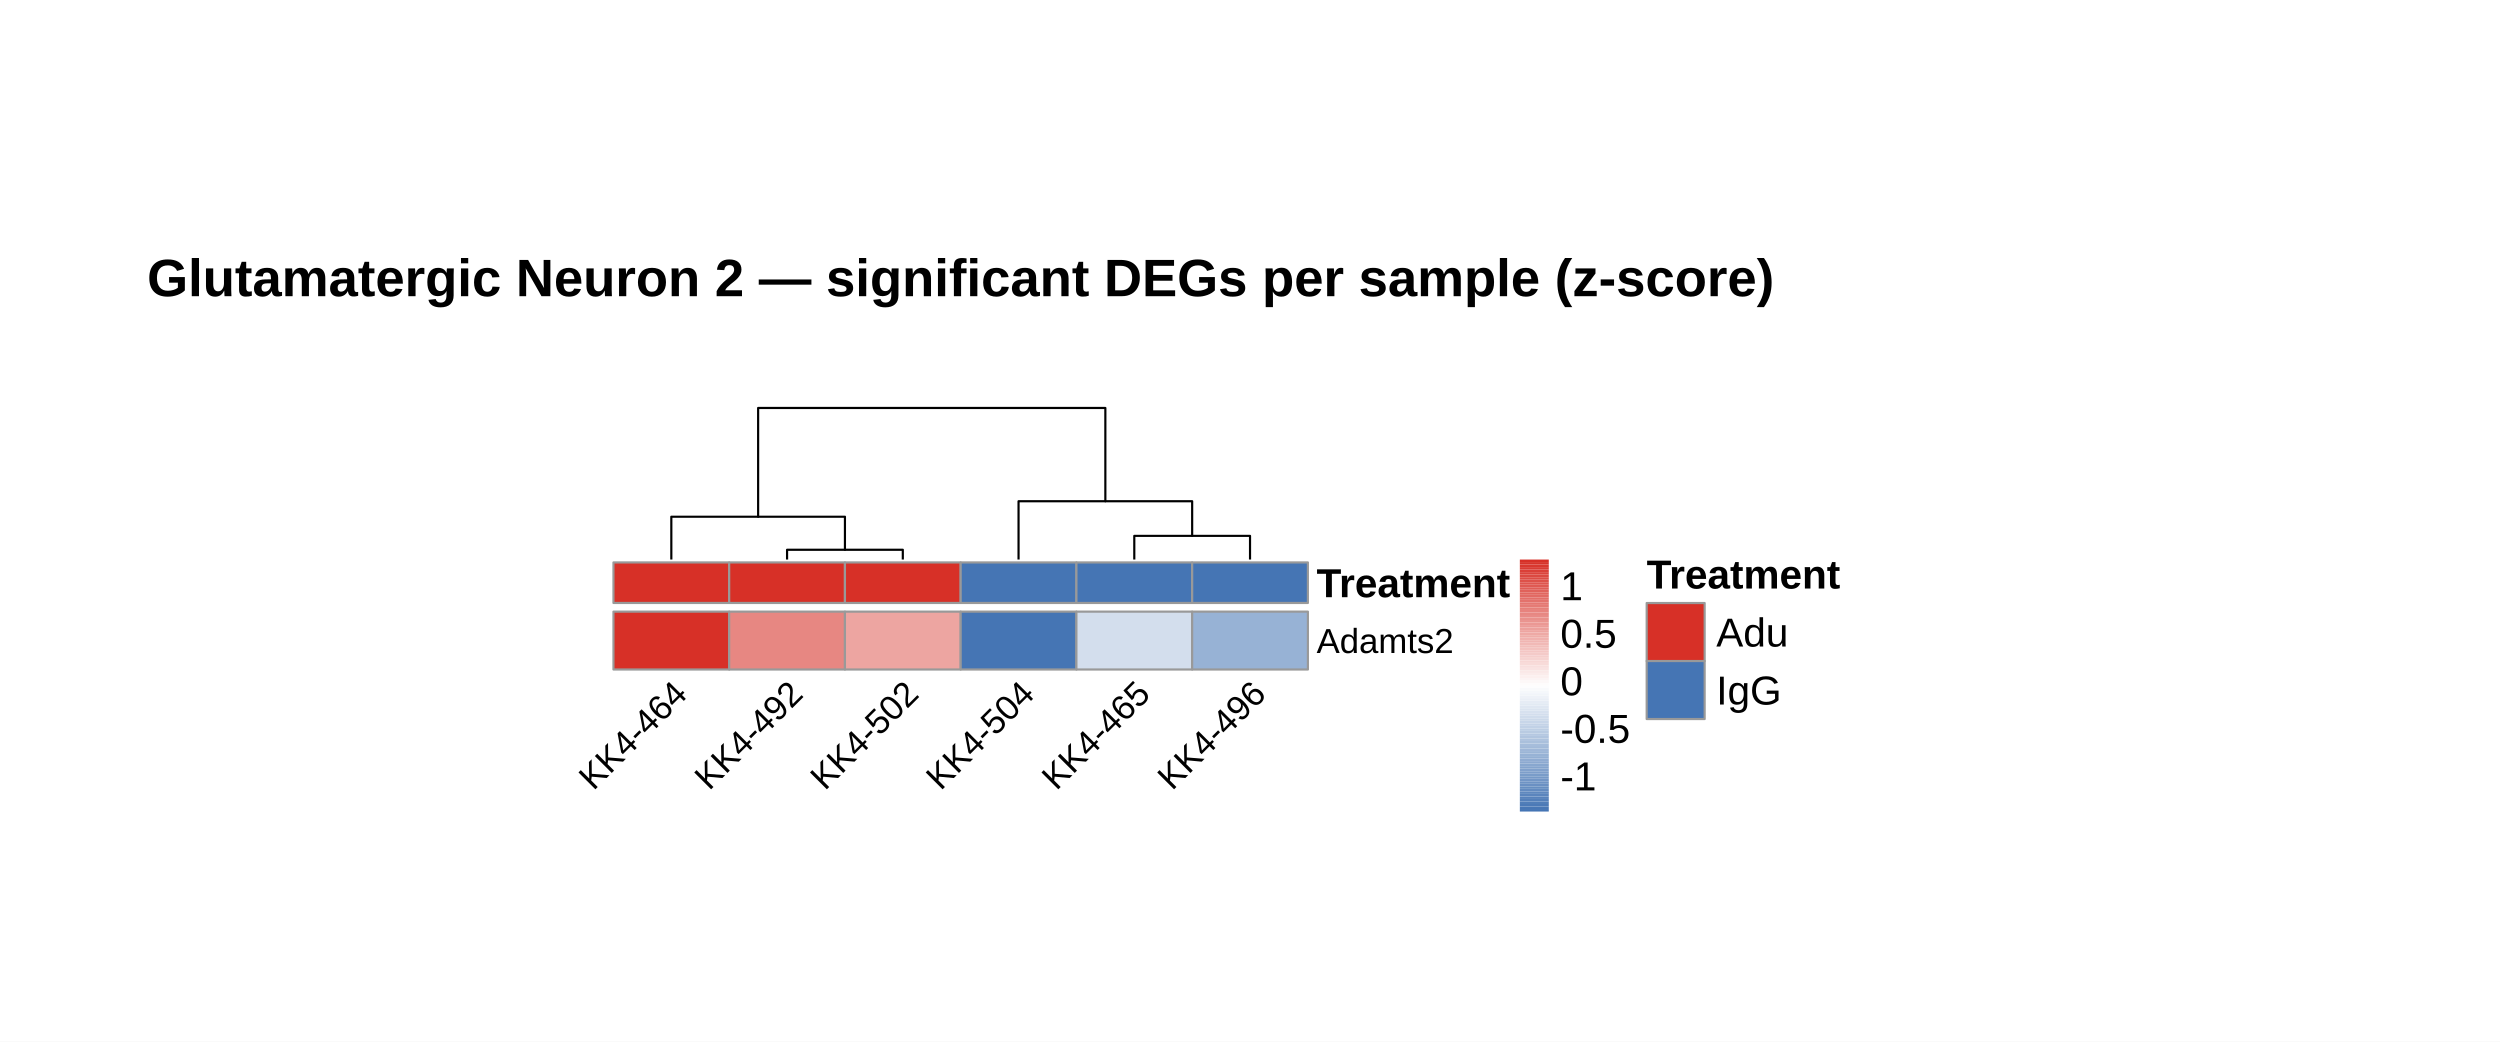
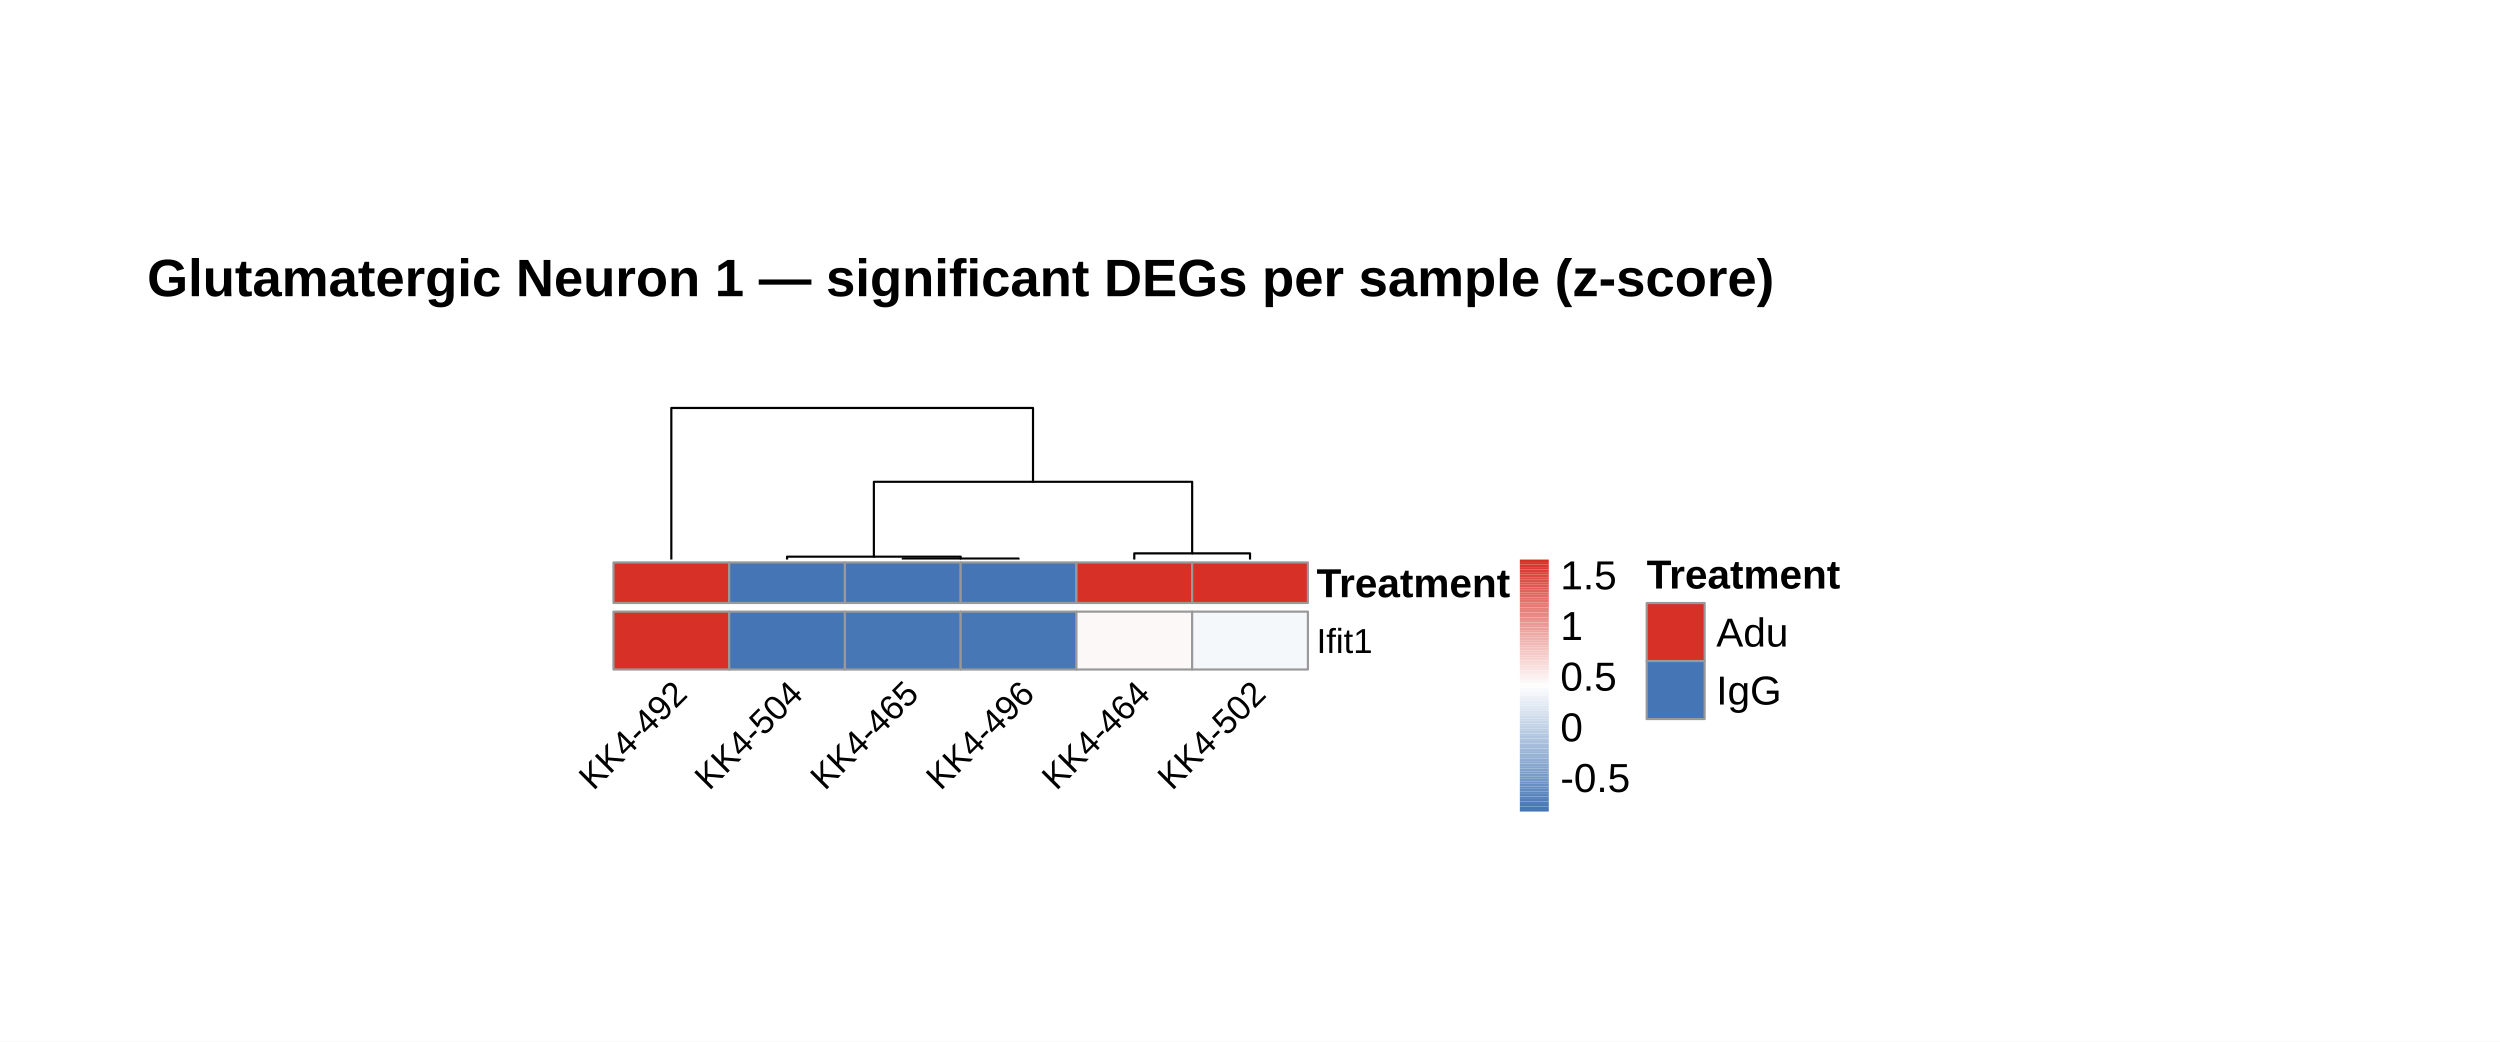
<svg xmlns="http://www.w3.org/2000/svg" width="864.00pt" height="360.00pt" viewBox="0 0 864.00 360.00">
  <g class="svglite">
    <defs>
      <style type="text/css">
    .svglite line, .svglite polyline, .svglite polygon, .svglite path, .svglite rect, .svglite circle {
      fill: none;
      stroke: #000000;
      stroke-linecap: round;
      stroke-linejoin: round;
      stroke-miterlimit: 10.00;
    }
    .svglite text {
      white-space: pre;
    }
    .svglite g.glyphgroup path {
      fill: inherit;
      stroke: none;
    }
  </style>
    </defs>
    <rect width="100%" height="100%" style="stroke: none; fill: #FFFFFF;" />
    <defs>
      <clipPath id="cpMC4wMHw4NjQuMDB8MC4wMHwzNjAuMDA=">
        <rect x="0.00" y="0.00" width="864.00" height="360.00" />
      </clipPath>
    </defs>
    <g clip-path="url(#cpMC4wMHw4NjQuMDB8MC4wMHwzNjAuMDA=)">
-       <text x="332.01" y="102.36" text-anchor="middle" style="font-size: 18.20px; font-weight: bold; font-family: &quot;Arial&quot;;" textLength="561.78px" lengthAdjust="spacingAndGlyphs">Glutamatergic Neuron 2 — significant DEGs per sample (z-score)</text>
+       <text x="332.01" y="102.36" text-anchor="middle" style="font-size: 18.20px; font-weight: bold; font-family: &quot;Arial&quot;;" textLength="561.78px" lengthAdjust="spacingAndGlyphs">Glutamatergic Neuron 1 — significant DEGs per sample (z-score)</text>
      <text x="332.01" y="128.57" text-anchor="middle" style="font-size: 18.20px; font-weight: bold; font-family: &quot;Arial&quot;;" textLength="0.00px" lengthAdjust="spacingAndGlyphs" />
    </g>
    <defs>
      <clipPath id="cpMjEyLjAxfDQ1Mi4wMXwxMzguMzh8MTkzLjM4">
        <rect x="212.01" y="138.38" width="240.00" height="55.00" />
      </clipPath>
    </defs>
    <g clip-path="url(#cpMjEyLjAxfDQ1Mi4wMXwxMzguMzh8MTkzLjM4)">
-       <polyline points="272.01,193.38 272.01,190.00 312.01,190.00 312.01,193.38 " style="stroke-width: 0.75;" />
-       <polyline points="392.01,193.38 392.01,185.20 432.01,185.20 432.01,193.38 " style="stroke-width: 0.75;" />
-       <polyline points="232.01,193.38 232.01,178.58 292.01,178.58 292.01,190.00 " style="stroke-width: 0.75;" />
-       <polyline points="352.01,193.38 352.01,173.23 412.01,173.23 412.01,185.20 " style="stroke-width: 0.75;" />
-       <polyline points="262.01,178.58 262.01,141.00 382.01,141.00 382.01,173.23 " style="stroke-width: 0.75;" />
+       <polyline points="312.01,193.38 312.01,193.03 352.01,193.03 352.01,193.38 " style="stroke-width: 0.75;" />
+       <polyline points="272.01,193.38 272.01,192.38 332.01,192.38 332.01,193.03 " style="stroke-width: 0.75;" />
+       <polyline points="392.01,193.38 392.01,191.24 432.01,191.24 432.01,193.38 " style="stroke-width: 0.75;" />
+       <polyline points="302.01,192.38 302.01,166.51 412.01,166.51 412.01,191.24 " style="stroke-width: 0.75;" />
+       <polyline points="232.01,193.38 232.01,141.00 357.01,141.00 357.01,166.51 " style="stroke-width: 0.75;" />
    </g>
    <g clip-path="url(#cpMC4wMHw4NjQuMDB8MC4wMHwzNjAuMDA=)">
      <rect x="212.01" y="211.38" width="40.00" height="20.00" style="stroke-width: 0.75; stroke: #999999; fill: #D73027;" />
-       <rect x="252.01" y="211.38" width="40.00" height="20.00" style="stroke-width: 0.75; stroke: #999999; fill: #E78782;" />
-       <rect x="292.01" y="211.38" width="40.00" height="20.00" style="stroke-width: 0.75; stroke: #999999; fill: #EDA5A1;" />
-       <rect x="332.01" y="211.38" width="40.00" height="20.00" style="stroke-width: 0.75; stroke: #999999; fill: #4575B4;" />
-       <rect x="372.01" y="211.38" width="40.00" height="20.00" style="stroke-width: 0.75; stroke: #999999; fill: #D3DEED;" />
-       <rect x="412.01" y="211.38" width="40.00" height="20.00" style="stroke-width: 0.75; stroke: #999999; fill: #97B2D5;" />
-       <text transform="translate(238.09,240.46) rotate(-45)" text-anchor="end" style="font-size: 12.00px; font-family: &quot;Arial&quot;;" textLength="46.69px" lengthAdjust="spacingAndGlyphs">KK4-464</text>
-       <text transform="translate(278.09,240.46) rotate(-45)" text-anchor="end" style="font-size: 12.00px; font-family: &quot;Arial&quot;;" textLength="46.69px" lengthAdjust="spacingAndGlyphs">KK4-492</text>
-       <text transform="translate(318.09,240.46) rotate(-45)" text-anchor="end" style="font-size: 12.00px; font-family: &quot;Arial&quot;;" textLength="46.69px" lengthAdjust="spacingAndGlyphs">KK4-502</text>
-       <text transform="translate(358.09,240.46) rotate(-45)" text-anchor="end" style="font-size: 12.00px; font-family: &quot;Arial&quot;;" textLength="46.69px" lengthAdjust="spacingAndGlyphs">KK4-504</text>
-       <text transform="translate(398.09,240.46) rotate(-45)" text-anchor="end" style="font-size: 12.00px; font-family: &quot;Arial&quot;;" textLength="46.69px" lengthAdjust="spacingAndGlyphs">KK4-465</text>
-       <text transform="translate(438.09,240.46) rotate(-45)" text-anchor="end" style="font-size: 12.00px; font-family: &quot;Arial&quot;;" textLength="46.69px" lengthAdjust="spacingAndGlyphs">KK4-496</text>
-       <text x="455.01" y="225.68" style="font-size: 12.00px; font-family: &quot;Arial&quot;;" textLength="47.34px" lengthAdjust="spacingAndGlyphs">Adamts2</text>
+       <rect x="252.01" y="211.38" width="40.00" height="20.00" style="stroke-width: 0.75; stroke: #999999; fill: #4575B4;" />
+       <rect x="292.01" y="211.38" width="40.00" height="20.00" style="stroke-width: 0.75; stroke: #999999; fill: #4877B5;" />
+       <rect x="332.01" y="211.38" width="40.00" height="20.00" style="stroke-width: 0.75; stroke: #999999; fill: #4877B5;" />
+       <rect x="372.01" y="211.38" width="40.00" height="20.00" style="stroke-width: 0.75; stroke: #999999; fill: #FDF8F8;" />
+       <rect x="412.01" y="211.38" width="40.00" height="20.00" style="stroke-width: 0.75; stroke: #999999; fill: #F5F8FB;" />
+       <text transform="translate(238.09,240.46) rotate(-45)" text-anchor="end" style="font-size: 12.00px; font-family: &quot;Arial&quot;;" textLength="46.69px" lengthAdjust="spacingAndGlyphs">KK4-492</text>
+       <text transform="translate(278.09,240.46) rotate(-45)" text-anchor="end" style="font-size: 12.00px; font-family: &quot;Arial&quot;;" textLength="46.69px" lengthAdjust="spacingAndGlyphs">KK4-504</text>
+       <text transform="translate(318.09,240.46) rotate(-45)" text-anchor="end" style="font-size: 12.00px; font-family: &quot;Arial&quot;;" textLength="46.69px" lengthAdjust="spacingAndGlyphs">KK4-465</text>
+       <text transform="translate(358.09,240.46) rotate(-45)" text-anchor="end" style="font-size: 12.00px; font-family: &quot;Arial&quot;;" textLength="46.69px" lengthAdjust="spacingAndGlyphs">KK4-496</text>
+       <text transform="translate(398.09,240.46) rotate(-45)" text-anchor="end" style="font-size: 12.00px; font-family: &quot;Arial&quot;;" textLength="46.69px" lengthAdjust="spacingAndGlyphs">KK4-464</text>
+       <text transform="translate(438.09,240.46) rotate(-45)" text-anchor="end" style="font-size: 12.00px; font-family: &quot;Arial&quot;;" textLength="46.69px" lengthAdjust="spacingAndGlyphs">KK4-502</text>
+       <text x="455.01" y="225.68" style="font-size: 12.00px; font-family: &quot;Arial&quot;;" textLength="19.33px" lengthAdjust="spacingAndGlyphs">Ifit1</text>
      <rect x="212.01" y="194.38" width="40.00" height="14.00" style="stroke-width: 0.75; stroke: #999999; fill: #D73027;" />
-       <rect x="252.01" y="194.38" width="40.00" height="14.00" style="stroke-width: 0.75; stroke: #999999; fill: #D73027;" />
-       <rect x="292.01" y="194.38" width="40.00" height="14.00" style="stroke-width: 0.75; stroke: #999999; fill: #D73027;" />
+       <rect x="252.01" y="194.38" width="40.00" height="14.00" style="stroke-width: 0.75; stroke: #999999; fill: #4575B4;" />
+       <rect x="292.01" y="194.38" width="40.00" height="14.00" style="stroke-width: 0.75; stroke: #999999; fill: #4575B4;" />
      <rect x="332.01" y="194.38" width="40.00" height="14.00" style="stroke-width: 0.75; stroke: #999999; fill: #4575B4;" />
-       <rect x="372.01" y="194.38" width="40.00" height="14.00" style="stroke-width: 0.75; stroke: #999999; fill: #4575B4;" />
-       <rect x="412.01" y="194.38" width="40.00" height="14.00" style="stroke-width: 0.75; stroke: #999999; fill: #4575B4;" />
+       <rect x="372.01" y="194.38" width="40.00" height="14.00" style="stroke-width: 0.75; stroke: #999999; fill: #D73027;" />
+       <rect x="412.01" y="194.38" width="40.00" height="14.00" style="stroke-width: 0.75; stroke: #999999; fill: #D73027;" />
      <text x="455.01" y="206.39" style="font-size: 14.00px; font-weight: bold; font-family: &quot;Arial&quot;;" textLength="66.89px" lengthAdjust="spacingAndGlyphs">Treatment</text>
      <text x="569.09" y="203.40" style="font-size: 14.00px; font-weight: bold; font-family: &quot;Arial&quot;;" textLength="66.89px" lengthAdjust="spacingAndGlyphs">Treatment</text>
      <rect x="569.09" y="208.41" width="20.04" height="20.04" style="stroke-width: 0.75; stroke: #999999; fill: #D73027;" />
      <rect x="569.09" y="228.46" width="20.04" height="20.04" style="stroke-width: 0.75; stroke: #999999; fill: #4575B4;" />
      <text x="593.14" y="223.45" style="font-size: 14.00px; font-family: &quot;Arial&quot;;" textLength="24.91px" lengthAdjust="spacingAndGlyphs">Adu</text>
      <text x="593.14" y="243.49" style="font-size: 14.00px; font-family: &quot;Arial&quot;;" textLength="22.56px" lengthAdjust="spacingAndGlyphs">IgG</text>
      <rect x="525.26" y="279.60" width="10.00" height="0.87" style="stroke-width: 0.75; stroke: none; fill: #4575B4;" />
      <rect x="525.26" y="278.73" width="10.00" height="0.87" style="stroke-width: 0.75; stroke: none; fill: #4877B5;" />
      <rect x="525.26" y="277.86" width="10.00" height="0.87" style="stroke-width: 0.75; stroke: none; fill: #4C7AB7;" />
      <rect x="525.26" y="276.99" width="10.00" height="0.87" style="stroke-width: 0.75; stroke: none; fill: #507DB8;" />
      <rect x="525.26" y="276.12" width="10.00" height="0.87" style="stroke-width: 0.75; stroke: none; fill: #5480BA;" />
      <rect x="525.26" y="275.25" width="10.00" height="0.87" style="stroke-width: 0.75; stroke: none; fill: #5782BB;" />
      <rect x="525.26" y="274.37" width="10.00" height="0.87" style="stroke-width: 0.75; stroke: none; fill: #5B85BD;" />
      <rect x="525.26" y="273.50" width="10.00" height="0.87" style="stroke-width: 0.75; stroke: none; fill: #5F88BE;" />
      <rect x="525.26" y="272.63" width="10.00" height="0.87" style="stroke-width: 0.75; stroke: none; fill: #638BC0;" />
      <rect x="525.26" y="271.76" width="10.00" height="0.87" style="stroke-width: 0.75; stroke: none; fill: #668EC1;" />
      <rect x="525.26" y="270.89" width="10.00" height="0.87" style="stroke-width: 0.75; stroke: none; fill: #6A90C3;" />
      <rect x="525.26" y="270.02" width="10.00" height="0.87" style="stroke-width: 0.75; stroke: none; fill: #6E93C4;" />
      <rect x="525.26" y="269.15" width="10.00" height="0.87" style="stroke-width: 0.75; stroke: none; fill: #7296C6;" />
      <rect x="525.26" y="268.28" width="10.00" height="0.87" style="stroke-width: 0.75; stroke: none; fill: #7599C7;" />
      <rect x="525.26" y="267.41" width="10.00" height="0.87" style="stroke-width: 0.75; stroke: none; fill: #799CC9;" />
      <rect x="525.26" y="266.54" width="10.00" height="0.87" style="stroke-width: 0.75; stroke: none; fill: #7D9ECA;" />
      <rect x="525.26" y="265.66" width="10.00" height="0.87" style="stroke-width: 0.75; stroke: none; fill: #81A1CC;" />
      <rect x="525.26" y="264.79" width="10.00" height="0.87" style="stroke-width: 0.75; stroke: none; fill: #84A4CD;" />
      <rect x="525.26" y="263.92" width="10.00" height="0.87" style="stroke-width: 0.75; stroke: none; fill: #88A7CF;" />
      <rect x="525.26" y="263.05" width="10.00" height="0.87" style="stroke-width: 0.75; stroke: none; fill: #8CA9D0;" />
      <rect x="525.26" y="262.18" width="10.00" height="0.87" style="stroke-width: 0.75; stroke: none; fill: #90ACD2;" />
      <rect x="525.26" y="261.31" width="10.00" height="0.87" style="stroke-width: 0.75; stroke: none; fill: #93AFD3;" />
      <rect x="525.26" y="260.44" width="10.00" height="0.87" style="stroke-width: 0.75; stroke: none; fill: #97B2D5;" />
      <rect x="525.26" y="259.57" width="10.00" height="0.87" style="stroke-width: 0.75; stroke: none; fill: #9BB5D6;" />
      <rect x="525.26" y="258.70" width="10.00" height="0.87" style="stroke-width: 0.75; stroke: none; fill: #9FB7D8;" />
      <rect x="525.26" y="257.83" width="10.00" height="0.87" style="stroke-width: 0.75; stroke: none; fill: #A2BAD9;" />
      <rect x="525.26" y="256.96" width="10.00" height="0.87" style="stroke-width: 0.75; stroke: none; fill: #A6BDDB;" />
      <rect x="525.26" y="256.08" width="10.00" height="0.87" style="stroke-width: 0.75; stroke: none; fill: #AAC0DC;" />
      <rect x="525.26" y="255.21" width="10.00" height="0.87" style="stroke-width: 0.75; stroke: none; fill: #AEC3DE;" />
      <rect x="525.26" y="254.34" width="10.00" height="0.87" style="stroke-width: 0.75; stroke: none; fill: #B1C5DF;" />
      <rect x="525.26" y="253.47" width="10.00" height="0.87" style="stroke-width: 0.75; stroke: none; fill: #B5C8E1;" />
      <rect x="525.26" y="252.60" width="10.00" height="0.87" style="stroke-width: 0.75; stroke: none; fill: #B9CBE2;" />
      <rect x="525.26" y="251.73" width="10.00" height="0.87" style="stroke-width: 0.75; stroke: none; fill: #BDCEE4;" />
      <rect x="525.26" y="250.86" width="10.00" height="0.87" style="stroke-width: 0.75; stroke: none; fill: #C1D1E6;" />
      <rect x="525.26" y="249.99" width="10.00" height="0.87" style="stroke-width: 0.75; stroke: none; fill: #C4D3E7;" />
      <rect x="525.26" y="249.12" width="10.00" height="0.87" style="stroke-width: 0.75; stroke: none; fill: #C8D6E9;" />
      <rect x="525.26" y="248.25" width="10.00" height="0.87" style="stroke-width: 0.75; stroke: none; fill: #CCD9EA;" />
      <rect x="525.26" y="247.38" width="10.00" height="0.87" style="stroke-width: 0.75; stroke: none; fill: #D0DCEC;" />
      <rect x="525.26" y="246.50" width="10.00" height="0.87" style="stroke-width: 0.75; stroke: none; fill: #D3DEED;" />
      <rect x="525.26" y="245.63" width="10.00" height="0.87" style="stroke-width: 0.75; stroke: none; fill: #D7E1EF;" />
      <rect x="525.26" y="244.76" width="10.00" height="0.87" style="stroke-width: 0.75; stroke: none; fill: #DBE4F0;" />
      <rect x="525.26" y="243.89" width="10.00" height="0.87" style="stroke-width: 0.75; stroke: none; fill: #DFE7F2;" />
      <rect x="525.26" y="243.02" width="10.00" height="0.87" style="stroke-width: 0.75; stroke: none; fill: #E2EAF3;" />
      <rect x="525.26" y="242.15" width="10.00" height="0.87" style="stroke-width: 0.75; stroke: none; fill: #E6ECF5;" />
      <rect x="525.26" y="241.28" width="10.00" height="0.87" style="stroke-width: 0.75; stroke: none; fill: #EAEFF6;" />
      <rect x="525.26" y="240.41" width="10.00" height="0.87" style="stroke-width: 0.75; stroke: none; fill: #EEF2F8;" />
      <rect x="525.26" y="239.54" width="10.00" height="0.87" style="stroke-width: 0.75; stroke: none; fill: #F1F5F9;" />
      <rect x="525.26" y="238.67" width="10.00" height="0.87" style="stroke-width: 0.75; stroke: none; fill: #F5F8FB;" />
      <rect x="525.26" y="237.80" width="10.00" height="0.87" style="stroke-width: 0.75; stroke: none; fill: #F9FAFC;" />
      <rect x="525.26" y="236.92" width="10.00" height="0.87" style="stroke-width: 0.75; stroke: none; fill: #FDFDFE;" />
      <rect x="525.26" y="236.05" width="10.00" height="0.87" style="stroke-width: 0.75; stroke: none; fill: #FEFCFC;" />
      <rect x="525.26" y="235.18" width="10.00" height="0.87" style="stroke-width: 0.75; stroke: none; fill: #FDF8F8;" />
      <rect x="525.26" y="234.31" width="10.00" height="0.87" style="stroke-width: 0.75; stroke: none; fill: #FCF4F4;" />
      <rect x="525.26" y="233.44" width="10.00" height="0.87" style="stroke-width: 0.75; stroke: none; fill: #FCF0EF;" />
      <rect x="525.26" y="232.57" width="10.00" height="0.87" style="stroke-width: 0.75; stroke: none; fill: #FBECEB;" />
      <rect x="525.26" y="231.70" width="10.00" height="0.87" style="stroke-width: 0.75; stroke: none; fill: #FAE8E7;" />
      <rect x="525.26" y="230.83" width="10.00" height="0.87" style="stroke-width: 0.75; stroke: none; fill: #F9E3E2;" />
      <rect x="525.26" y="229.96" width="10.00" height="0.87" style="stroke-width: 0.75; stroke: none; fill: #F8DFDE;" />
      <rect x="525.26" y="229.09" width="10.00" height="0.87" style="stroke-width: 0.75; stroke: none; fill: #F8DBD9;" />
      <rect x="525.26" y="228.22" width="10.00" height="0.87" style="stroke-width: 0.75; stroke: none; fill: #F7D7D5;" />
      <rect x="525.26" y="227.34" width="10.00" height="0.87" style="stroke-width: 0.75; stroke: none; fill: #F6D3D1;" />
      <rect x="525.26" y="226.47" width="10.00" height="0.87" style="stroke-width: 0.75; stroke: none; fill: #F5CECC;" />
      <rect x="525.26" y="225.60" width="10.00" height="0.87" style="stroke-width: 0.75; stroke: none; fill: #F4CAC8;" />
      <rect x="525.26" y="224.73" width="10.00" height="0.87" style="stroke-width: 0.75; stroke: none; fill: #F4C6C4;" />
      <rect x="525.26" y="223.86" width="10.00" height="0.87" style="stroke-width: 0.75; stroke: none; fill: #F3C2BF;" />
      <rect x="525.26" y="222.99" width="10.00" height="0.87" style="stroke-width: 0.75; stroke: none; fill: #F2BEBB;" />
      <rect x="525.26" y="222.12" width="10.00" height="0.87" style="stroke-width: 0.75; stroke: none; fill: #F1B9B6;" />
      <rect x="525.26" y="221.25" width="10.00" height="0.87" style="stroke-width: 0.75; stroke: none; fill: #F0B5B2;" />
      <rect x="525.26" y="220.38" width="10.00" height="0.87" style="stroke-width: 0.75; stroke: none; fill: #F0B1AE;" />
      <rect x="525.26" y="219.51" width="10.00" height="0.87" style="stroke-width: 0.75; stroke: none; fill: #EFADA9;" />
      <rect x="525.26" y="218.64" width="10.00" height="0.87" style="stroke-width: 0.75; stroke: none; fill: #EEA9A5;" />
      <rect x="525.26" y="217.76" width="10.00" height="0.87" style="stroke-width: 0.75; stroke: none; fill: #EDA5A1;" />
      <rect x="525.26" y="216.89" width="10.00" height="0.87" style="stroke-width: 0.75; stroke: none; fill: #ECA09C;" />
      <rect x="525.26" y="216.02" width="10.00" height="0.87" style="stroke-width: 0.75; stroke: none; fill: #EC9C98;" />
      <rect x="525.26" y="215.15" width="10.00" height="0.87" style="stroke-width: 0.75; stroke: none; fill: #EB9894;" />
      <rect x="525.26" y="214.28" width="10.00" height="0.87" style="stroke-width: 0.75; stroke: none; fill: #EA948F;" />
      <rect x="525.26" y="213.41" width="10.00" height="0.87" style="stroke-width: 0.75; stroke: none; fill: #E9908B;" />
      <rect x="525.26" y="212.54" width="10.00" height="0.87" style="stroke-width: 0.75; stroke: none; fill: #E88B87;" />
      <rect x="525.26" y="211.67" width="10.00" height="0.87" style="stroke-width: 0.75; stroke: none; fill: #E78782;" />
      <rect x="525.26" y="210.80" width="10.00" height="0.87" style="stroke-width: 0.75; stroke: none; fill: #E7837E;" />
      <rect x="525.26" y="209.93" width="10.00" height="0.87" style="stroke-width: 0.75; stroke: none; fill: #E67F79;" />
      <rect x="525.26" y="209.06" width="10.00" height="0.87" style="stroke-width: 0.75; stroke: none; fill: #E57B75;" />
      <rect x="525.26" y="208.18" width="10.00" height="0.87" style="stroke-width: 0.75; stroke: none; fill: #E47771;" />
      <rect x="525.26" y="207.31" width="10.00" height="0.87" style="stroke-width: 0.75; stroke: none; fill: #E3726C;" />
      <rect x="525.26" y="206.44" width="10.00" height="0.87" style="stroke-width: 0.75; stroke: none; fill: #E36E68;" />
      <rect x="525.26" y="205.57" width="10.00" height="0.87" style="stroke-width: 0.75; stroke: none; fill: #E26A64;" />
      <rect x="525.26" y="204.70" width="10.00" height="0.87" style="stroke-width: 0.75; stroke: none; fill: #E1665F;" />
      <rect x="525.26" y="203.83" width="10.00" height="0.87" style="stroke-width: 0.75; stroke: none; fill: #E0625B;" />
      <rect x="525.26" y="202.96" width="10.00" height="0.87" style="stroke-width: 0.75; stroke: none; fill: #DF5D56;" />
      <rect x="525.26" y="202.09" width="10.00" height="0.87" style="stroke-width: 0.75; stroke: none; fill: #DF5952;" />
      <rect x="525.26" y="201.22" width="10.00" height="0.87" style="stroke-width: 0.75; stroke: none; fill: #DE554E;" />
      <rect x="525.26" y="200.35" width="10.00" height="0.87" style="stroke-width: 0.75; stroke: none; fill: #DD5149;" />
      <rect x="525.26" y="199.48" width="10.00" height="0.87" style="stroke-width: 0.75; stroke: none; fill: #DC4D45;" />
      <rect x="525.26" y="198.60" width="10.00" height="0.87" style="stroke-width: 0.75; stroke: none; fill: #DB4941;" />
      <rect x="525.26" y="197.73" width="10.00" height="0.87" style="stroke-width: 0.75; stroke: none; fill: #DB443C;" />
      <rect x="525.26" y="196.86" width="10.00" height="0.87" style="stroke-width: 0.75; stroke: none; fill: #DA4038;" />
      <rect x="525.26" y="195.99" width="10.00" height="0.87" style="stroke-width: 0.75; stroke: none; fill: #D93C34;" />
      <rect x="525.26" y="195.12" width="10.00" height="0.87" style="stroke-width: 0.75; stroke: none; fill: #D8382F;" />
      <rect x="525.26" y="194.25" width="10.00" height="0.87" style="stroke-width: 0.75; stroke: none; fill: #D7342B;" />
      <rect x="525.26" y="193.38" width="10.00" height="0.87" style="stroke-width: 0.75; stroke: none; fill: #D73027;" />
-       <text x="539.26" y="273.16" style="font-size: 14.00px; font-family: &quot;Arial&quot;;" textLength="12.44px" lengthAdjust="spacingAndGlyphs">-1</text>
-       <text x="539.26" y="256.73" style="font-size: 14.00px; font-family: &quot;Arial&quot;;" textLength="24.11px" lengthAdjust="spacingAndGlyphs">-0.5</text>
-       <text x="539.26" y="240.30" style="font-size: 14.00px; font-family: &quot;Arial&quot;;" textLength="7.78px" lengthAdjust="spacingAndGlyphs">0</text>
-       <text x="539.26" y="223.87" style="font-size: 14.00px; font-family: &quot;Arial&quot;;" textLength="19.45px" lengthAdjust="spacingAndGlyphs">0.5</text>
-       <text x="539.26" y="207.44" style="font-size: 14.00px; font-family: &quot;Arial&quot;;" textLength="7.78px" lengthAdjust="spacingAndGlyphs">1</text>
+       <text x="539.26" y="273.72" style="font-size: 14.00px; font-family: &quot;Arial&quot;;" textLength="24.11px" lengthAdjust="spacingAndGlyphs">-0.5</text>
+       <text x="539.26" y="256.21" style="font-size: 14.00px; font-family: &quot;Arial&quot;;" textLength="7.78px" lengthAdjust="spacingAndGlyphs">0</text>
+       <text x="539.26" y="238.69" style="font-size: 14.00px; font-family: &quot;Arial&quot;;" textLength="19.45px" lengthAdjust="spacingAndGlyphs">0.5</text>
+       <text x="539.26" y="221.18" style="font-size: 14.00px; font-family: &quot;Arial&quot;;" textLength="7.78px" lengthAdjust="spacingAndGlyphs">1</text>
+       <text x="539.26" y="203.67" style="font-size: 14.00px; font-family: &quot;Arial&quot;;" textLength="19.45px" lengthAdjust="spacingAndGlyphs">1.5</text>
    </g>
  </g>
</svg>
